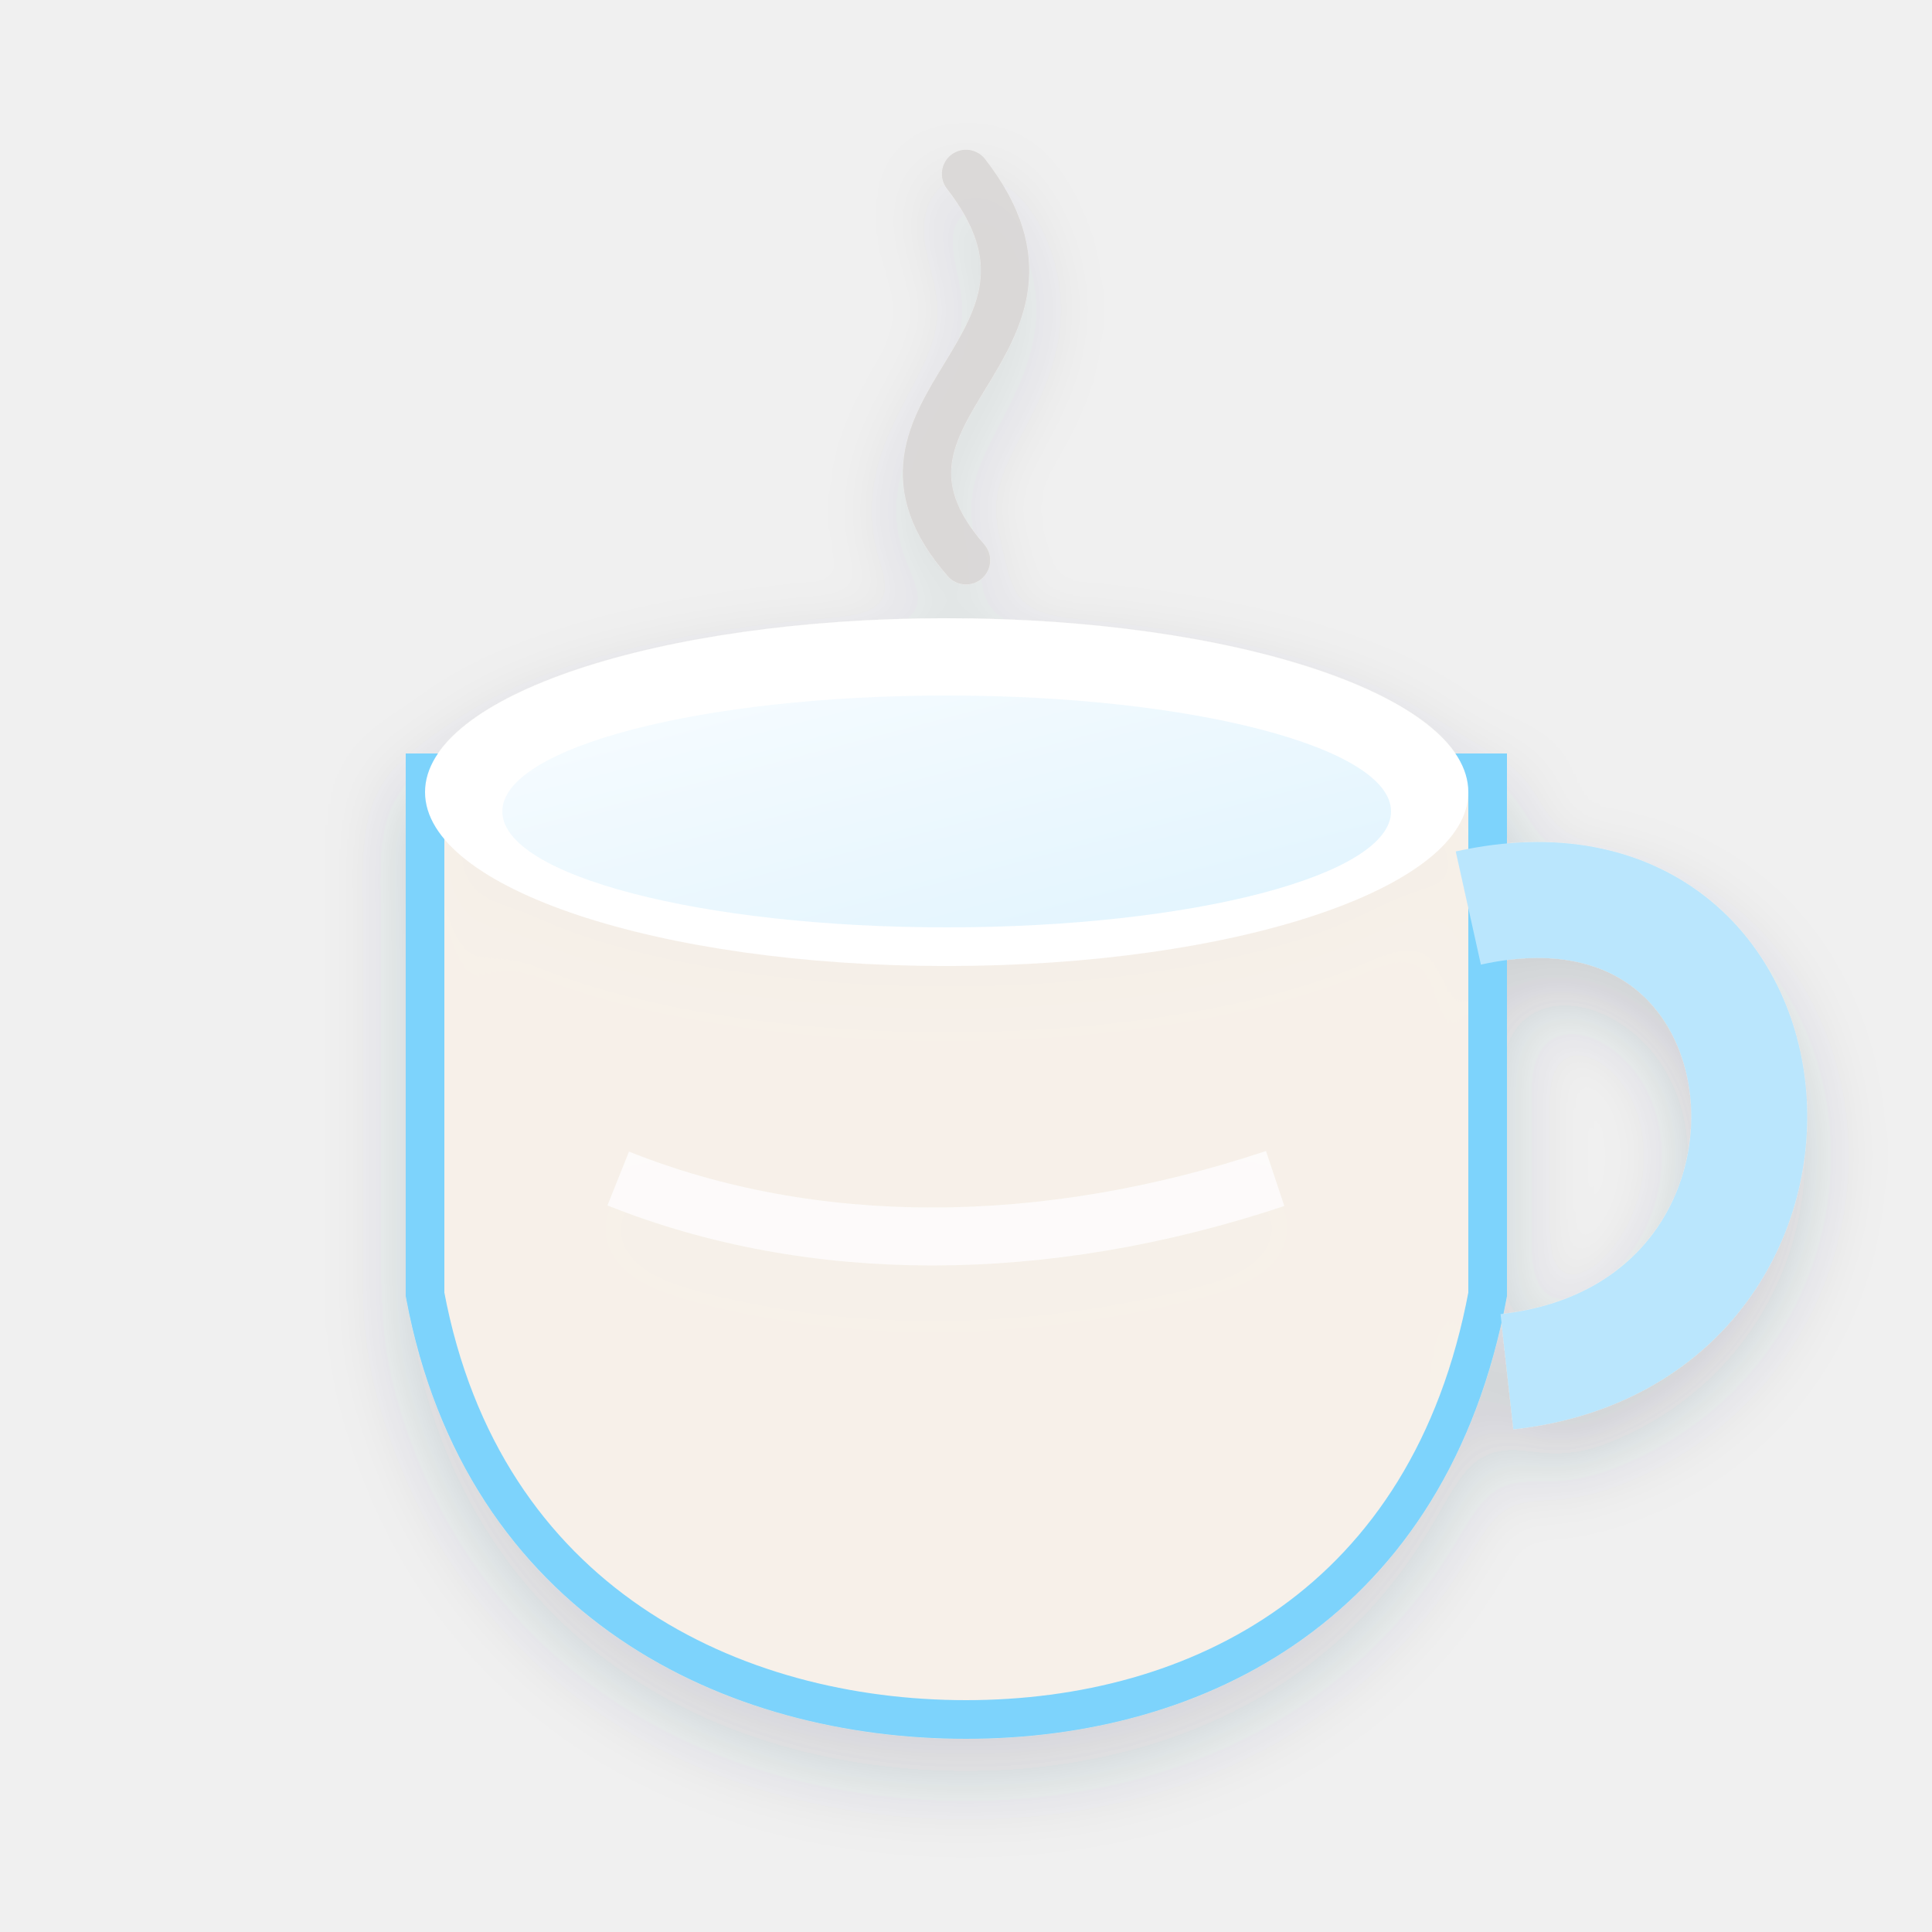
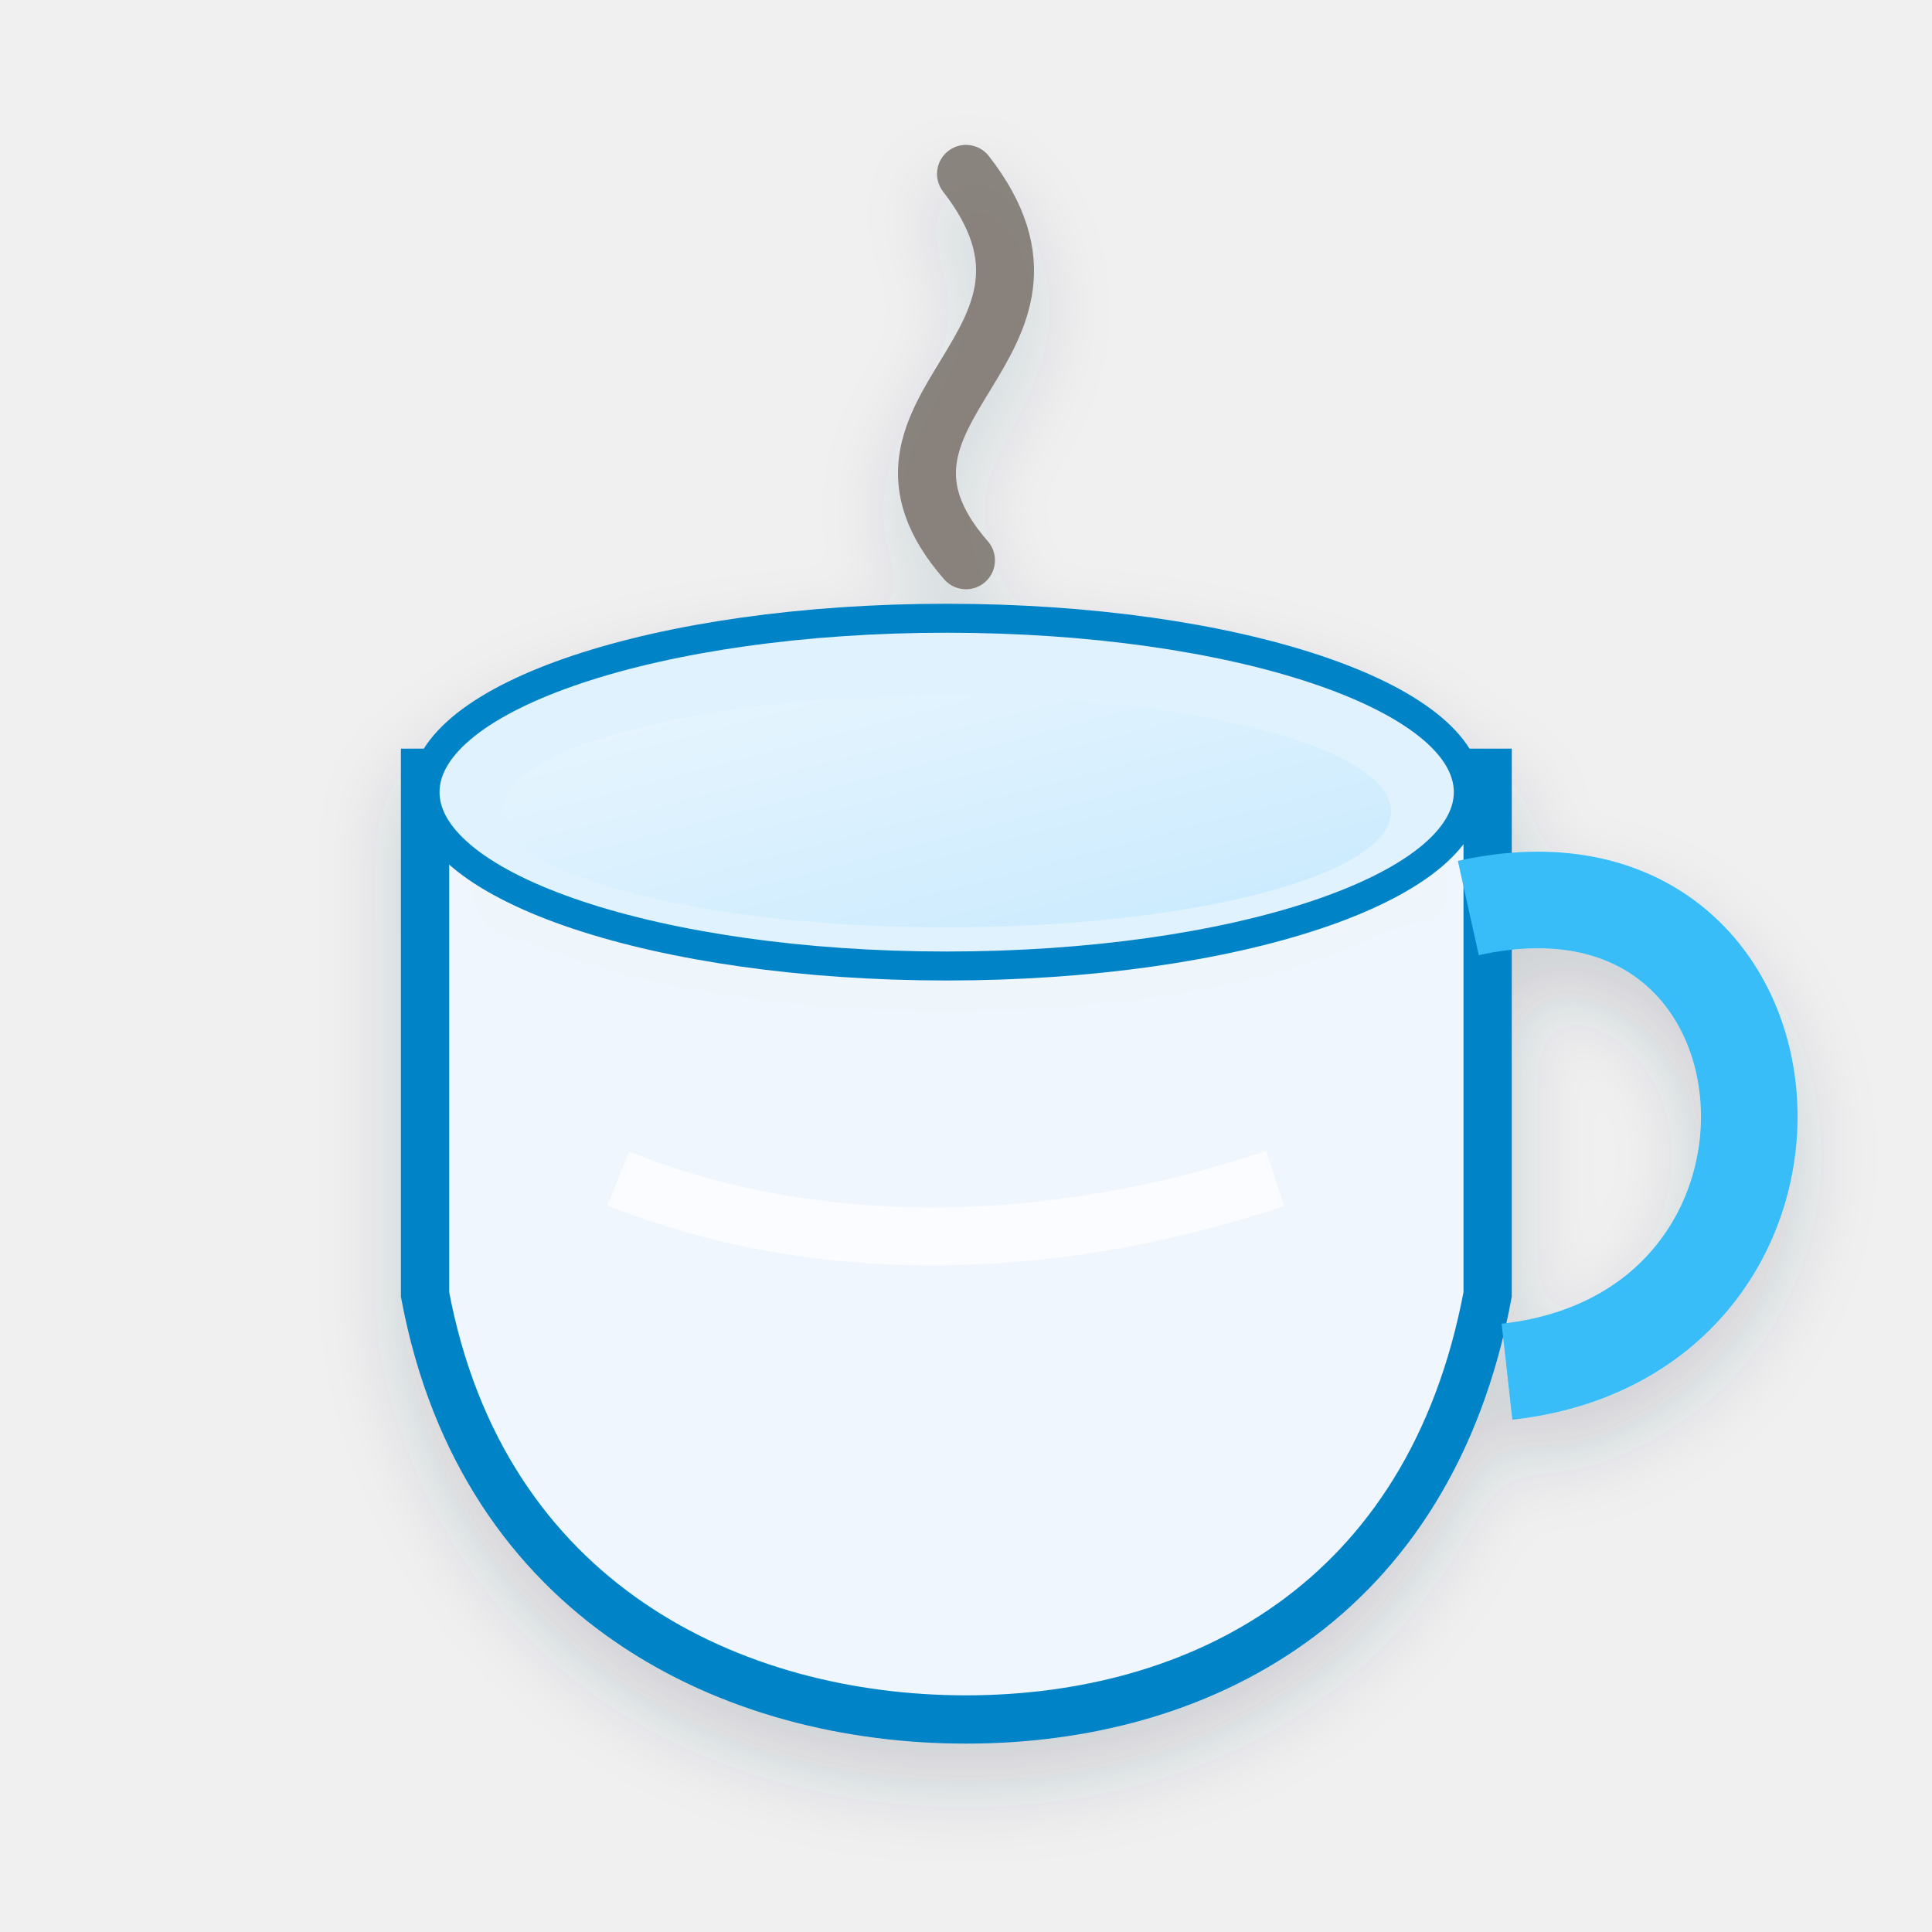
<svg xmlns="http://www.w3.org/2000/svg" viewBox="0 0 100 100">
  <defs>
    <linearGradient id="drinks-warm-water-main" x1="0" y1="0" x2="1" y2="1">
      <stop offset="0" stop-color="#f0f9ff" />
      <stop offset="1" stop-color="#bae6fd" />
    </linearGradient>
    <filter id="drinks-warm-water-shadow" x="-20%" y="-20%" width="140%" height="140%">
      <feDropShadow dx="0" dy="2" stdDeviation="2" flood-color="#334155" flood-opacity=".18" />
    </filter>
  </defs>
  <g filter="url(#drinks-warm-water-shadow)">
-     <path d="M22 40h55v27c-3 16-15 22-27 22S25 83 22 67Z" fill="#fff7ed" fill-opacity=".7" stroke="#7dd3fc" stroke-width="2" />
-     <path d="M76 47c18-4 20 22 2 24" fill="none" stroke="#bae6fd" stroke-width="6" />
-     <ellipse cx="49" cy="41" rx="27" ry="9" fill="#fff" />
-     <ellipse cx="49" cy="42" rx="23" ry="6" fill="url(#drinks-warm-water-main)" fill-opacity=".45" />
-     <path d="M50 29c-7-8 7-11 0-20" stroke="#d6d3d1" stroke-width="2.5" fill="none" stroke-linecap="round" opacity=".75" />
+     <path d="M22 40h55v27c-3 16-15 22-27 22S25 83 22 67Z" fill="#f0f9ff" fill-opacity=".92" stroke="#0284c7" stroke-width="2.5" />
+     <path d="M76 47c18-4 20 22 2 24" fill="none" stroke="#38bdf8" stroke-width="5" />
+     <ellipse cx="49" cy="41" rx="27" ry="9" fill="#e0f2fe" stroke="#0284c7" stroke-width="1.5" />
+     <ellipse cx="49" cy="42" rx="23" ry="6" fill="url(#drinks-warm-water-main)" fill-opacity=".65" />
+     <path d="M50 29c-7-8 7-11 0-20" stroke="#78716c" stroke-width="3" fill="none" stroke-linecap="round" opacity=".85" />
    <path d="M32 61c10 4 22 4 34 0" fill="none" stroke="#fff" stroke-width="3" opacity=".75" />
  </g>
</svg>
